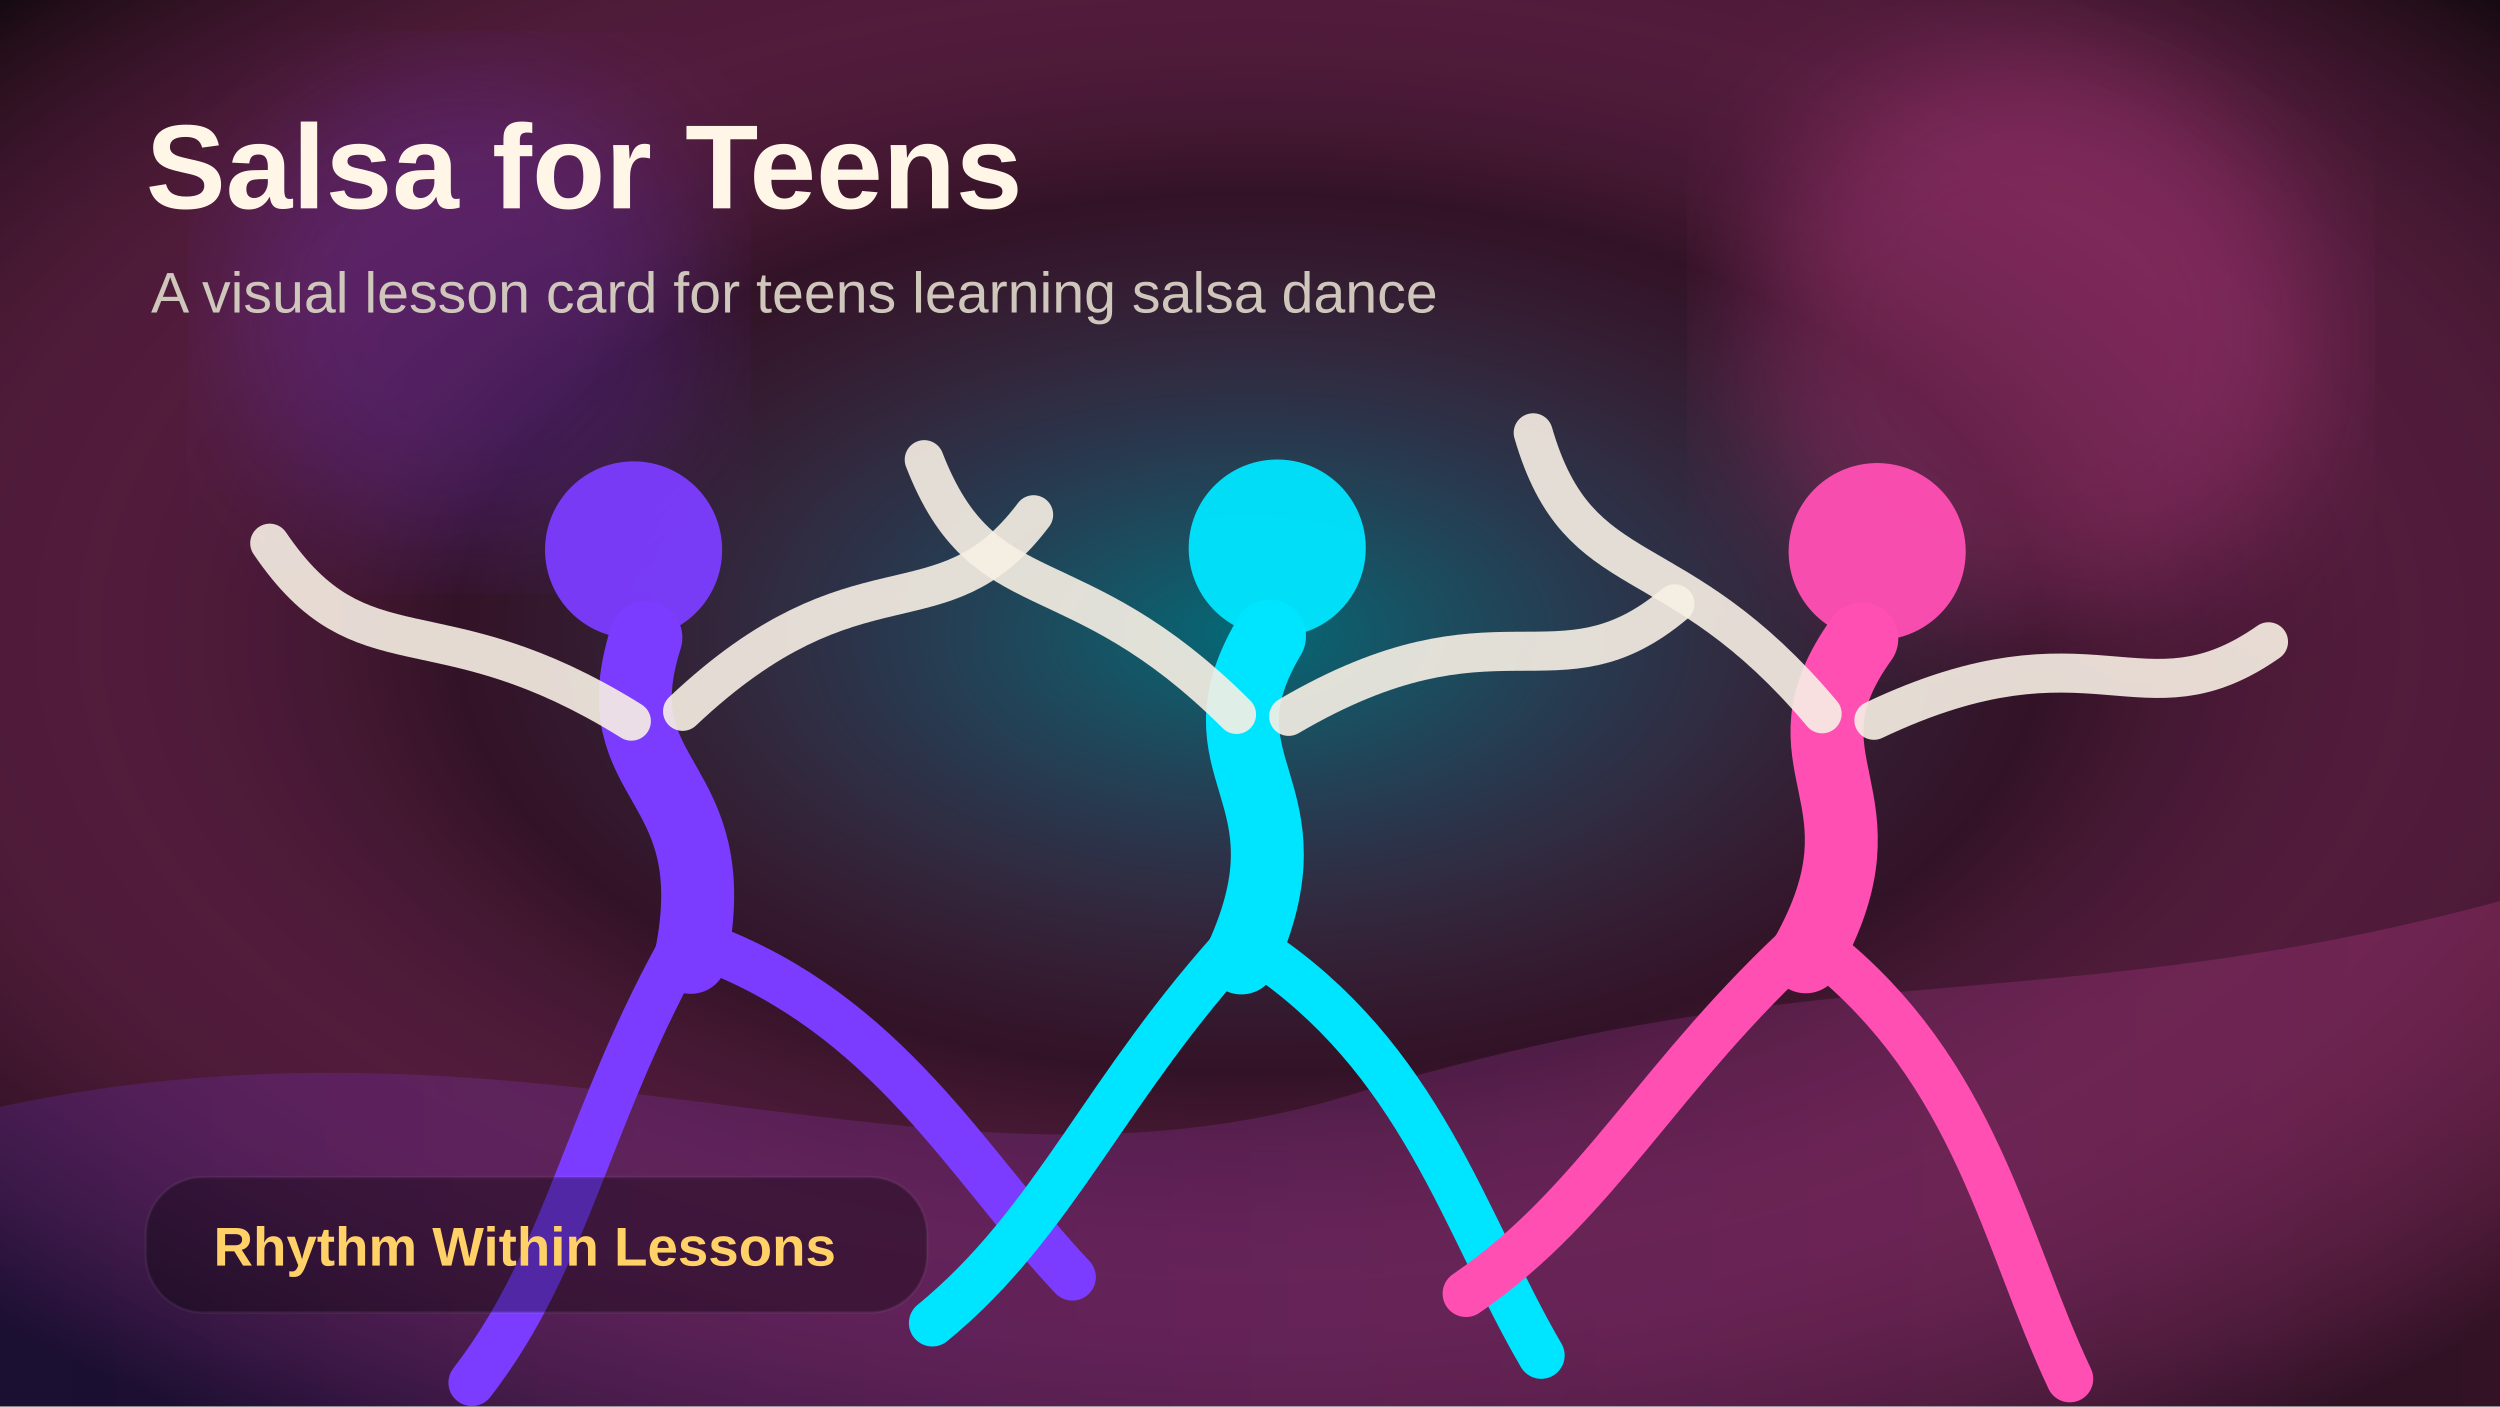
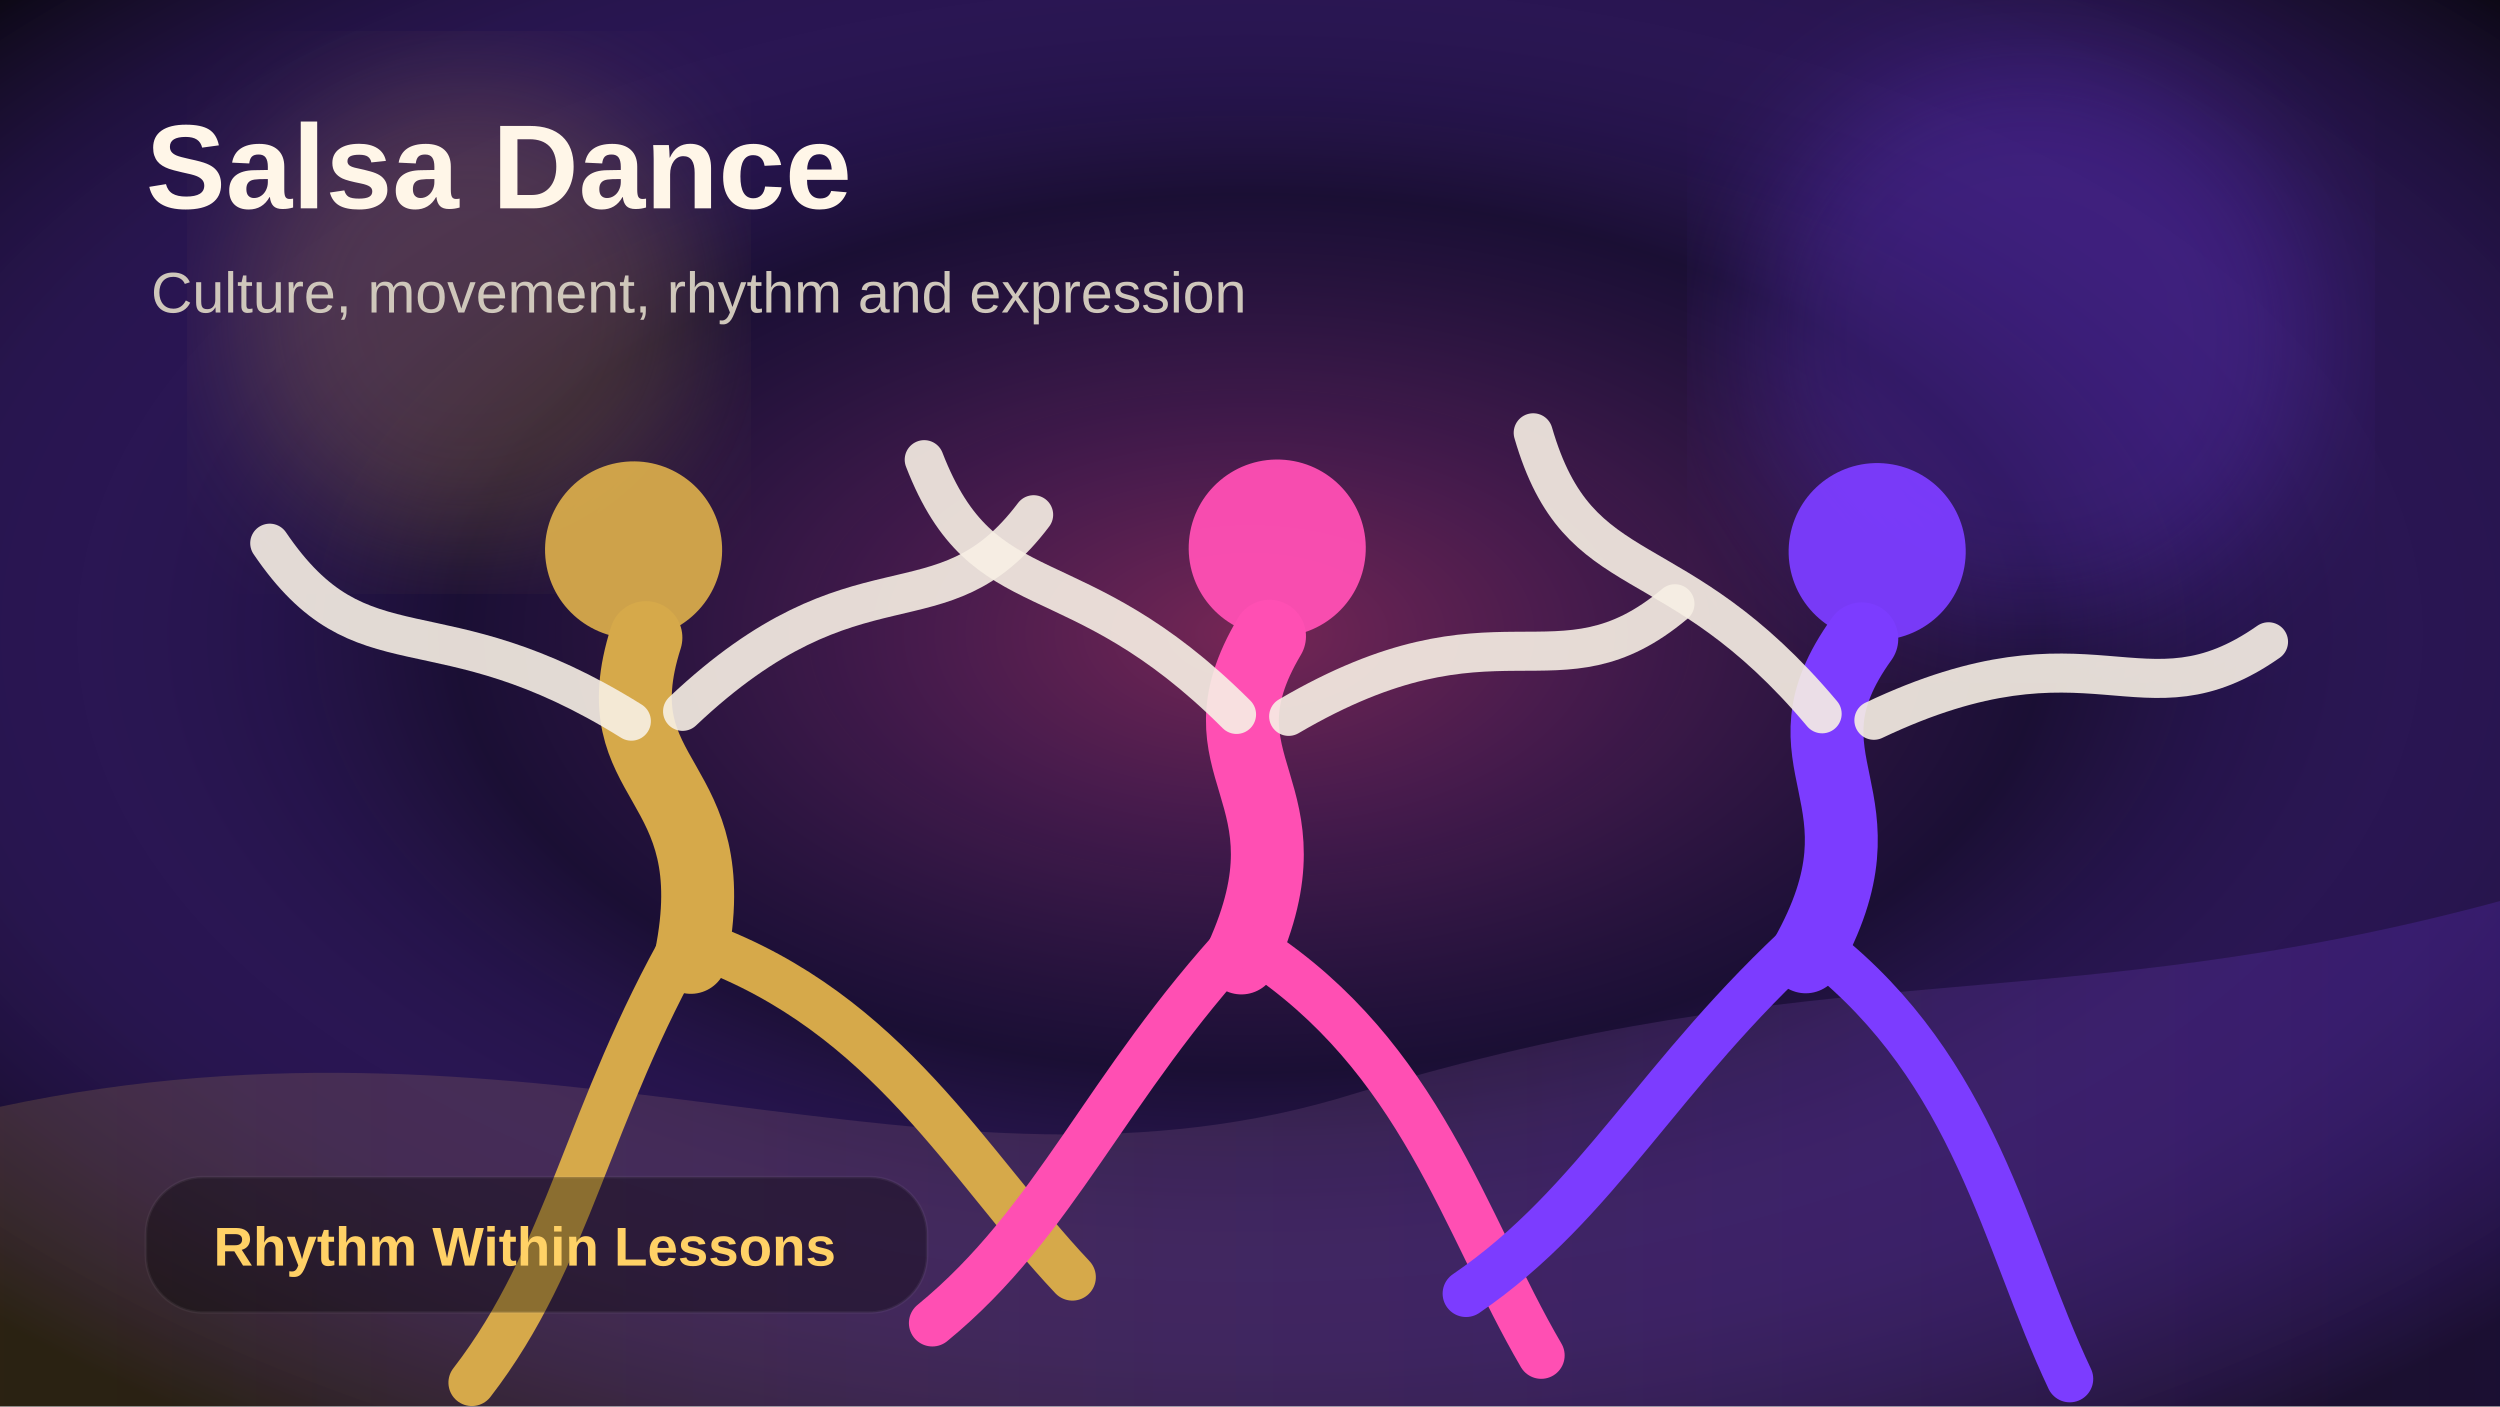
<svg xmlns="http://www.w3.org/2000/svg" viewBox="0 0 960 540" width="960" height="540">
  <defs>
    <radialGradient id="g" cx="50%" cy="45%" r="70%">
-       <stop stop-color="#00e5ff" stop-opacity=".45" />
-       <stop offset=".45" stop-color="#ff4fb3" stop-opacity=".18" />
+       <stop stop-color="#ff4fb3" stop-opacity=".45" />
+       <stop offset=".45" stop-color="#7c3cff" stop-opacity=".18" />
      <stop offset="1" stop-color="#050505" />
    </radialGradient>
    <linearGradient id="l" x1="0" x2="1">
-       <stop stop-color="#7c3cff" />
-       <stop offset="1" stop-color="#ff4fb3" />
+       <stop stop-color="#d6a94a" />
+       <stop offset="1" stop-color="#7c3cff" />
    </linearGradient>
    <filter id="blur">
      <feGaussianBlur stdDeviation="24" />
    </filter>
  </defs>
  <rect width="960" height="540" fill="#050507" />
  <rect width="960" height="540" fill="url(#g)" />
-   <circle cx="180" cy="120" r="90" fill="#7c3cff" opacity=".22" filter="url(#blur)" />
-   <circle cx="780" cy="130" r="110" fill="#ff4fb3" opacity=".25" filter="url(#blur)" />
+   <circle cx="180" cy="120" r="90" fill="#d6a94a" opacity=".22" filter="url(#blur)" />
+   <circle cx="780" cy="130" r="110" fill="#7c3cff" opacity=".25" filter="url(#blur)" />
  <path d="M0 425 C210 380 360 470 520 420 C700 365 790 392 960 346 L960 540 L0 540Z" fill="url(#l)" opacity=".18" />
  <g transform="translate(260,330) rotate(-8)">
+     <circle cx="0" cy="-120" r="34" fill="#d6a94a" opacity=".95" />
+     <path d="M0 -86 C-26 -32 24 -30 0 38" stroke="#d6a94a" stroke-width="28" stroke-linecap="round" fill="none" />
+     <path d="M-10 -55 C-78 -112 -110 -85 -138 -142" stroke="#f7efe4" stroke-width="15" stroke-linecap="round" fill="none" opacity=".9" />
+     <path d="M10 -56 C86 -110 112 -70 154 -112" stroke="#f7efe4" stroke-width="15" stroke-linecap="round" fill="none" opacity=".9" />
+     <path d="M0 30 C-48 92 -62 145 -106 188" stroke="#d6a94a" stroke-width="18" stroke-linecap="round" fill="none" />
+     <path d="M5 34 C72 70 94 132 128 180" stroke="#d6a94a" stroke-width="18" stroke-linecap="round" fill="none" />
+   </g>
+   <g transform="translate(480,330) rotate(5)">
+     <circle cx="0" cy="-120" r="34" fill="#ff4fb3" opacity=".95" />
+     <path d="M0 -86 C-26 -32 24 -30 0 38" stroke="#ff4fb3" stroke-width="28" stroke-linecap="round" fill="none" />
+     <path d="M-10 -55 C-78 -112 -110 -85 -138 -142" stroke="#f7efe4" stroke-width="15" stroke-linecap="round" fill="none" opacity=".9" />
+     <path d="M10 -56 C86 -110 112 -70 154 -112" stroke="#f7efe4" stroke-width="15" stroke-linecap="round" fill="none" opacity=".9" />
+     <path d="M0 30 C-48 92 -62 145 -106 188" stroke="#ff4fb3" stroke-width="18" stroke-linecap="round" fill="none" />
+     <path d="M5 34 C72 70 94 132 128 180" stroke="#ff4fb3" stroke-width="18" stroke-linecap="round" fill="none" />
+   </g>
+   <g transform="translate(700,330) rotate(10)">
    <circle cx="0" cy="-120" r="34" fill="#7c3cff" opacity=".95" />
    <path d="M0 -86 C-26 -32 24 -30 0 38" stroke="#7c3cff" stroke-width="28" stroke-linecap="round" fill="none" />
    <path d="M-10 -55 C-78 -112 -110 -85 -138 -142" stroke="#f7efe4" stroke-width="15" stroke-linecap="round" fill="none" opacity=".9" />
    <path d="M10 -56 C86 -110 112 -70 154 -112" stroke="#f7efe4" stroke-width="15" stroke-linecap="round" fill="none" opacity=".9" />
    <path d="M0 30 C-48 92 -62 145 -106 188" stroke="#7c3cff" stroke-width="18" stroke-linecap="round" fill="none" />
    <path d="M5 34 C72 70 94 132 128 180" stroke="#7c3cff" stroke-width="18" stroke-linecap="round" fill="none" />
  </g>
-   <g transform="translate(480,330) rotate(5)">
-     <circle cx="0" cy="-120" r="34" fill="#00e5ff" opacity=".95" />
-     <path d="M0 -86 C-26 -32 24 -30 0 38" stroke="#00e5ff" stroke-width="28" stroke-linecap="round" fill="none" />
-     <path d="M-10 -55 C-78 -112 -110 -85 -138 -142" stroke="#f7efe4" stroke-width="15" stroke-linecap="round" fill="none" opacity=".9" />
-     <path d="M10 -56 C86 -110 112 -70 154 -112" stroke="#f7efe4" stroke-width="15" stroke-linecap="round" fill="none" opacity=".9" />
-     <path d="M0 30 C-48 92 -62 145 -106 188" stroke="#00e5ff" stroke-width="18" stroke-linecap="round" fill="none" />
-     <path d="M5 34 C72 70 94 132 128 180" stroke="#00e5ff" stroke-width="18" stroke-linecap="round" fill="none" />
-   </g>
-   <g transform="translate(700,330) rotate(10)">
-     <circle cx="0" cy="-120" r="34" fill="#ff4fb3" opacity=".95" />
-     <path d="M0 -86 C-26 -32 24 -30 0 38" stroke="#ff4fb3" stroke-width="28" stroke-linecap="round" fill="none" />
-     <path d="M-10 -55 C-78 -112 -110 -85 -138 -142" stroke="#f7efe4" stroke-width="15" stroke-linecap="round" fill="none" opacity=".9" />
-     <path d="M10 -56 C86 -110 112 -70 154 -112" stroke="#f7efe4" stroke-width="15" stroke-linecap="round" fill="none" opacity=".9" />
-     <path d="M0 30 C-48 92 -62 145 -106 188" stroke="#ff4fb3" stroke-width="18" stroke-linecap="round" fill="none" />
-     <path d="M5 34 C72 70 94 132 128 180" stroke="#ff4fb3" stroke-width="18" stroke-linecap="round" fill="none" />
-   </g>
-   <text x="56" y="80" fill="#fff6e8" font-size="46" font-family="Arial, sans-serif" font-weight="800">Salsa for Teens</text>
-   <text x="58" y="120" fill="#cfc7bb" font-size="22" font-family="Arial, sans-serif">A visual lesson card for teens learning salsa dance</text>
+   <text x="56" y="80" fill="#fff6e8" font-size="46" font-family="Arial, sans-serif" font-weight="800">Salsa Dance</text>
+   <text x="58" y="120" fill="#cfc7bb" font-size="22" font-family="Arial, sans-serif">Culture, movement, rhythm and expression</text>
  <rect x="56" y="452" rx="22" ry="22" width="300" height="52" fill="#000" opacity=".35" stroke="#fff" stroke-opacity=".14" />
  <text x="82" y="486" fill="#ffd166" font-size="21" font-family="Arial, sans-serif" font-weight="700">Rhythm Within Lessons</text>
</svg>
